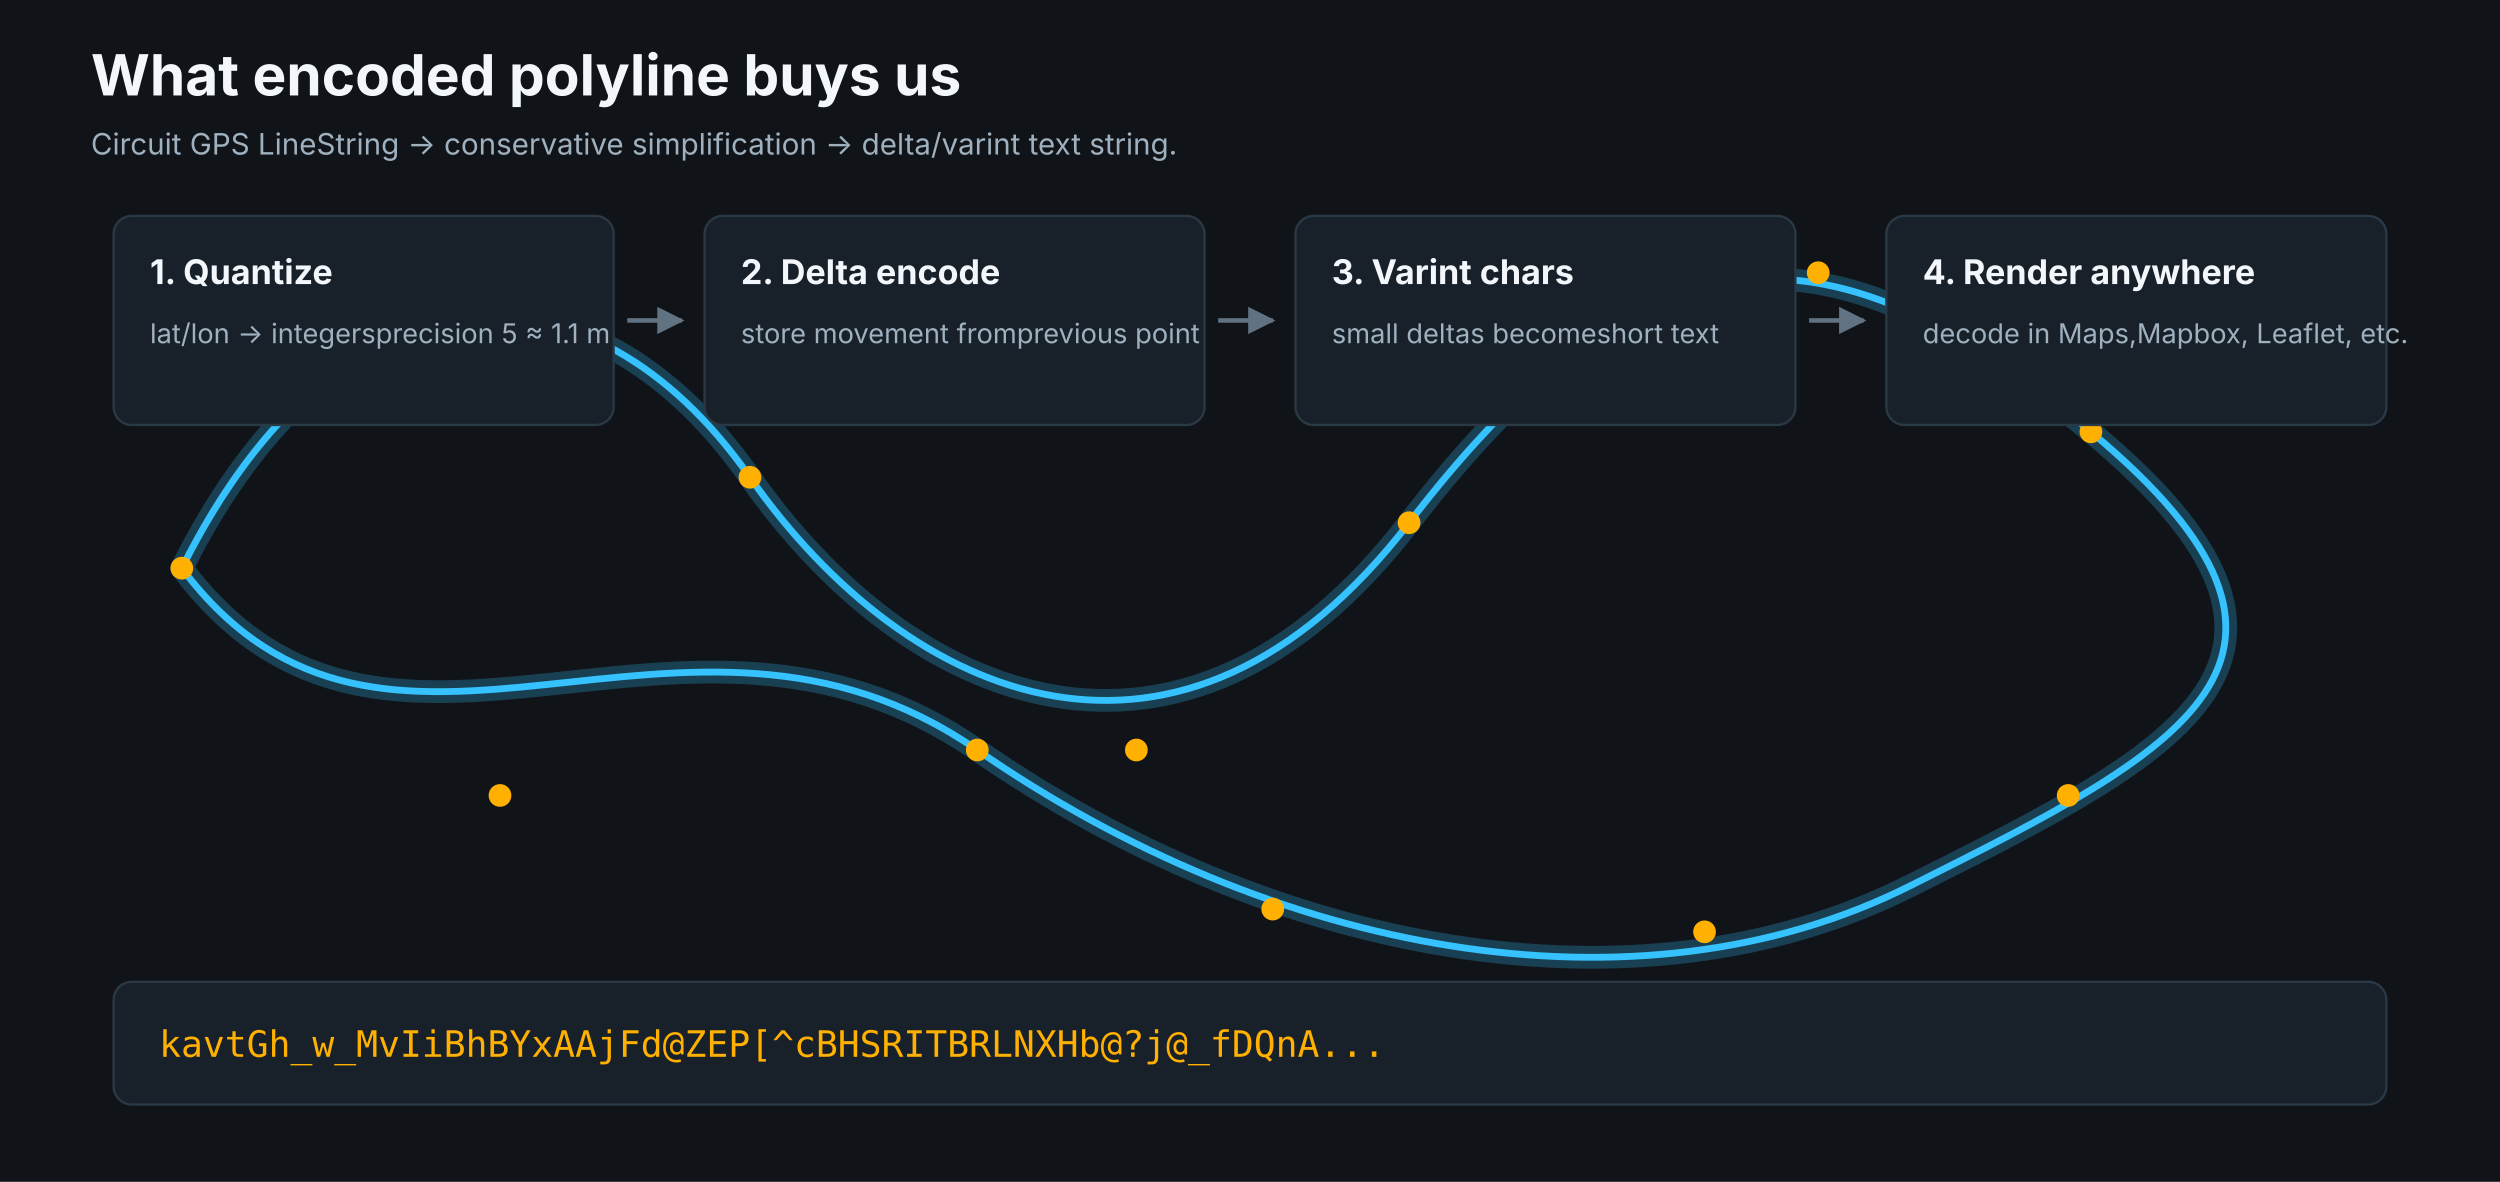
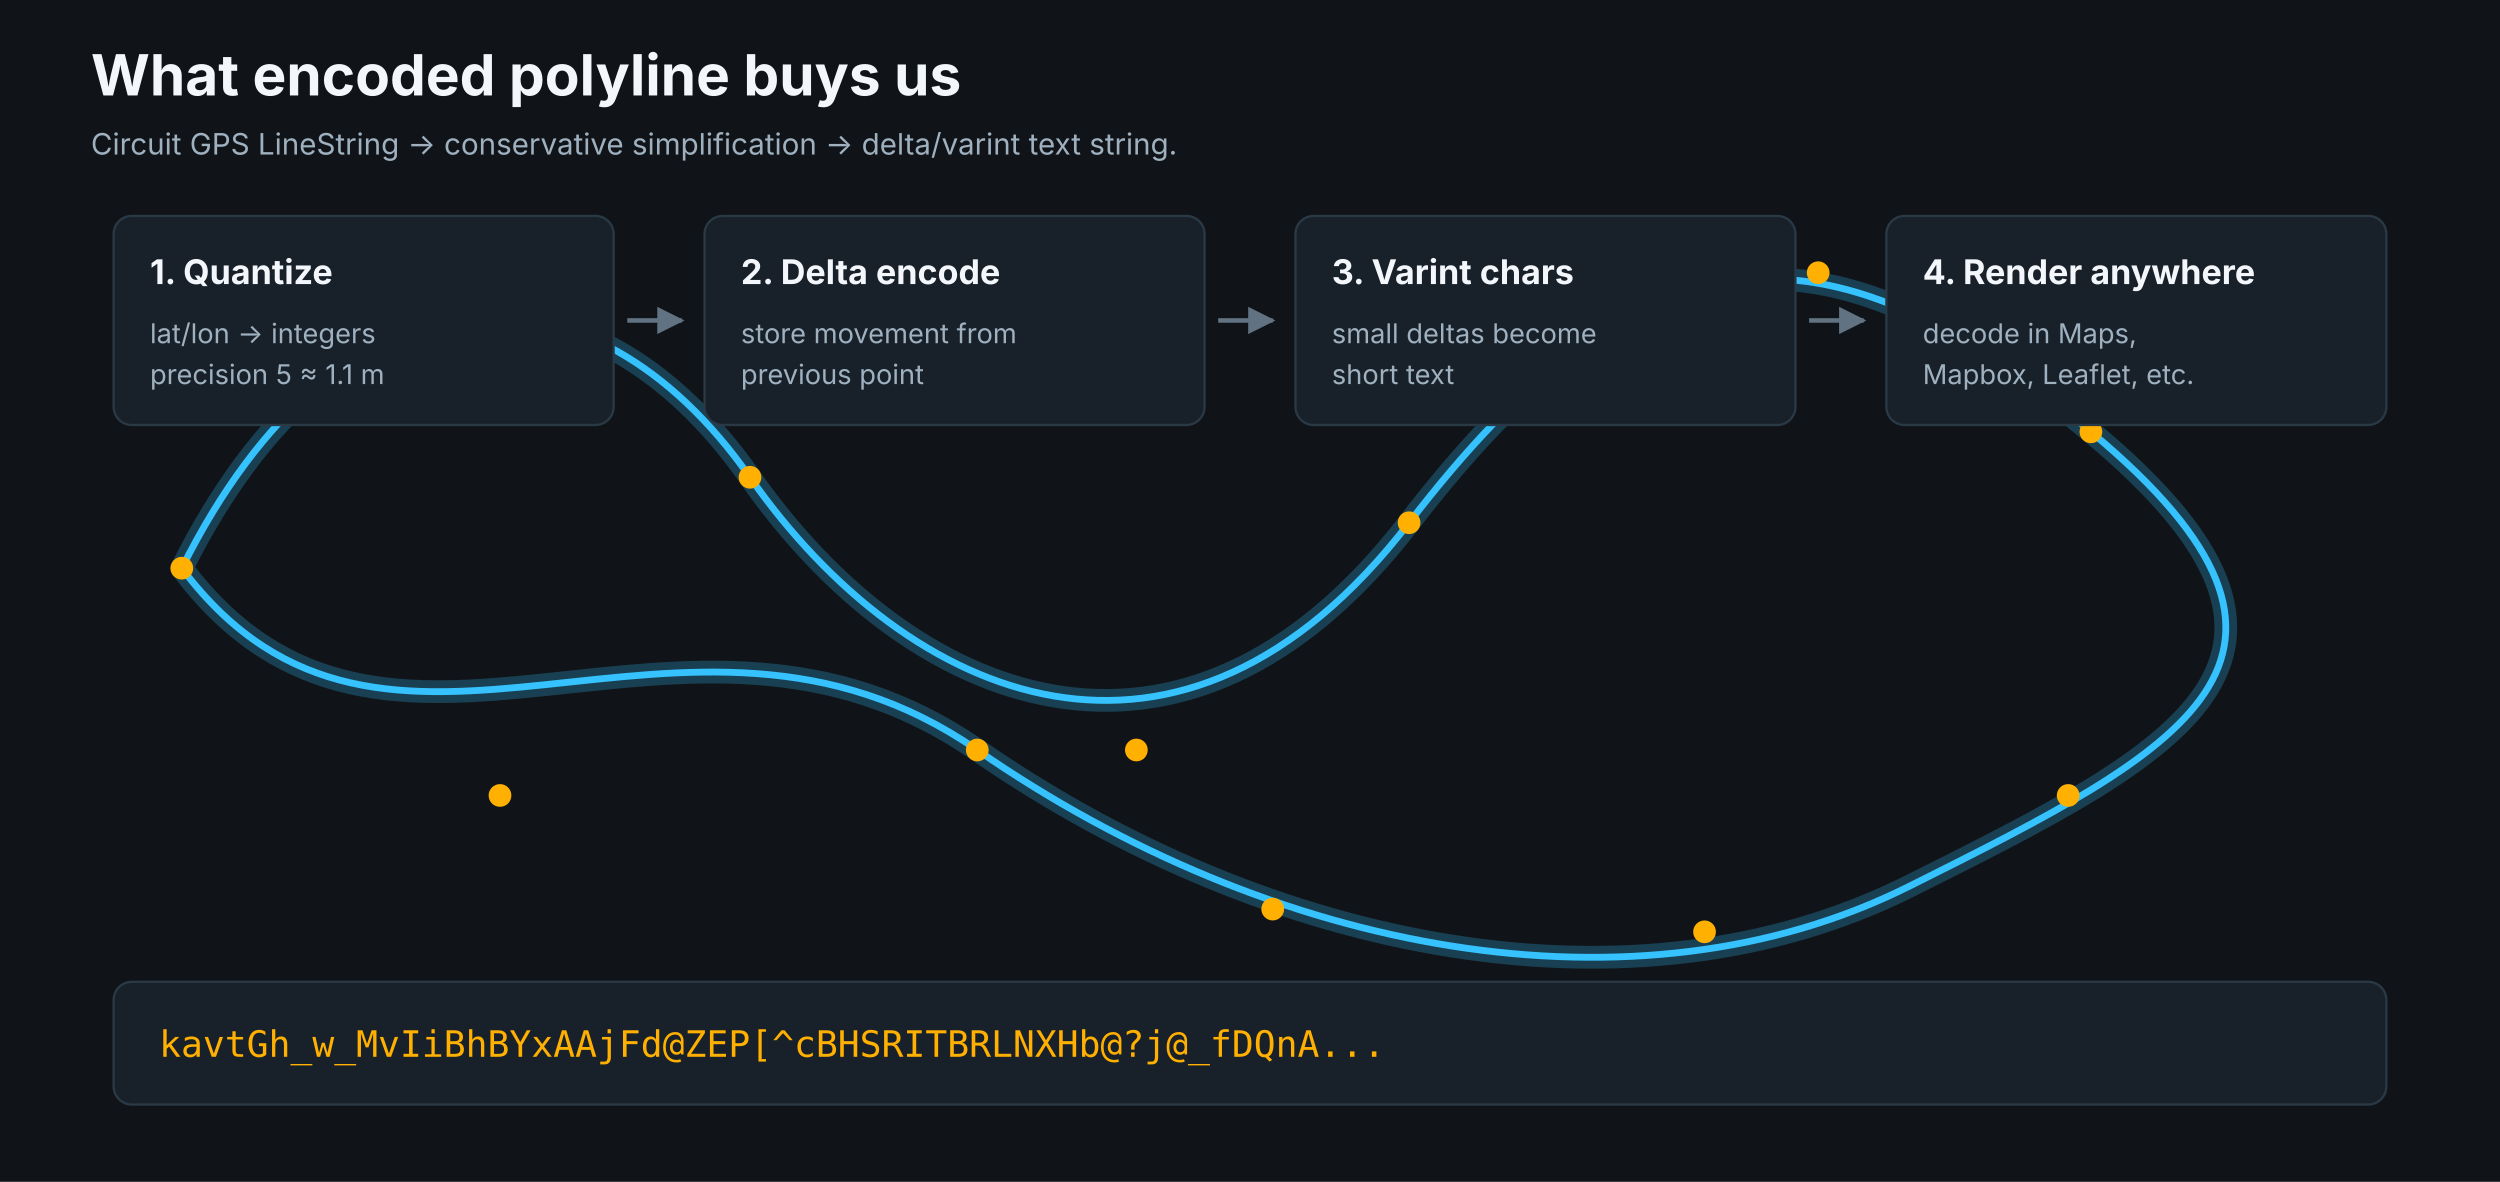
<svg xmlns="http://www.w3.org/2000/svg" width="1100" height="520" viewBox="0 0 1100 520">
  <rect width="100%" height="100%" fill="#101418" />
  <defs>
    <marker id="arrow" viewBox="0 0 10 10" refX="9" refY="5" markerWidth="6" markerHeight="6" orient="auto-start-reverse">
      <path d="M 0 0 L 10 5 L 0 10 z" fill="#617282" />
    </marker>
  </defs>
  <text x="40" y="42" fill="#f3f7fb" font-family="Inter,Arial" font-size="25" font-weight="700">What encoded polyline buys us</text>
  <text x="40" y="68" fill="#9fb0bf" font-family="Inter,Arial" font-size="13">Circuit GPS LineString → conservative simplification → delta/varint text string.</text>
  <path d="M 80 250 C 150 110, 260 110, 330 210 S 520 360, 620 230 S 800 90, 920 190 S 960 330, 840 390 S 560 420, 430 330 S 170 370, 80 250" fill="none" stroke="#35c2ff" stroke-width="10" stroke-linecap="round" stroke-linejoin="round" opacity="0.25" />
  <path d="M 80 250 C 150 110, 260 110, 330 210 S 520 360, 620 230 S 800 90, 920 190 S 960 330, 840 390 S 560 420, 430 330 S 170 370, 80 250" fill="none" stroke="#35c2ff" stroke-width="3" stroke-linecap="round" stroke-linejoin="round" />
  <circle cx="80" cy="250" r="5" fill="#ffb000" />
  <circle cx="190" cy="150" r="5" fill="#ffb000" />
  <circle cx="330" cy="210" r="5" fill="#ffb000" />
  <circle cx="500" cy="330" r="5" fill="#ffb000" />
  <circle cx="620" cy="230" r="5" fill="#ffb000" />
  <circle cx="800" cy="120" r="5" fill="#ffb000" />
  <circle cx="920" cy="190" r="5" fill="#ffb000" />
  <circle cx="910" cy="350" r="5" fill="#ffb000" />
  <circle cx="750" cy="410" r="5" fill="#ffb000" />
  <circle cx="560" cy="400" r="5" fill="#ffb000" />
  <circle cx="430" cy="330" r="5" fill="#ffb000" />
  <circle cx="220" cy="350" r="5" fill="#ffb000" />
  <rect x="50" y="95" width="220" height="92" rx="8" fill="#18212a" stroke="#2a3946" />
  <text x="66" y="125" fill="#f3f7fb" font-family="Inter,Arial" font-size="15" font-weight="700">1. Quantize</text>
-   <text x="66" y="151" fill="#9fb0bf" font-family="Inter,Arial" font-size="12">lat/lon → integers
- precision 5 ≈ 1.1 m</text>
+   <text x="66" y="151" fill="#9fb0bf" font-family="Inter,Arial" font-size="12">lat/lon → integers</text>
+   <text x="66" y="169" fill="#9fb0bf" font-family="Inter,Arial" font-size="12">precision 5 ≈ 1.1 m</text>
  <path d="M 276 141 L 300 141" stroke="#617282" stroke-width="2" marker-end="url(#arrow)" />
  <rect x="310" y="95" width="220" height="92" rx="8" fill="#18212a" stroke="#2a3946" />
  <text x="326" y="125" fill="#f3f7fb" font-family="Inter,Arial" font-size="15" font-weight="700">2. Delta encode</text>
-   <text x="326" y="151" fill="#9fb0bf" font-family="Inter,Arial" font-size="12">store movement from
- previous point</text>
+   <text x="326" y="151" fill="#9fb0bf" font-family="Inter,Arial" font-size="12">store movement from</text>
+   <text x="326" y="169" fill="#9fb0bf" font-family="Inter,Arial" font-size="12">previous point</text>
  <path d="M 536 141 L 560 141" stroke="#617282" stroke-width="2" marker-end="url(#arrow)" />
  <rect x="570" y="95" width="220" height="92" rx="8" fill="#18212a" stroke="#2a3946" />
  <text x="586" y="125" fill="#f3f7fb" font-family="Inter,Arial" font-size="15" font-weight="700">3. Varint chars</text>
-   <text x="586" y="151" fill="#9fb0bf" font-family="Inter,Arial" font-size="12">small deltas become
- short text</text>
+   <text x="586" y="151" fill="#9fb0bf" font-family="Inter,Arial" font-size="12">small deltas become</text>
+   <text x="586" y="169" fill="#9fb0bf" font-family="Inter,Arial" font-size="12">short text</text>
  <path d="M 796 141 L 820 141" stroke="#617282" stroke-width="2" marker-end="url(#arrow)" />
  <rect x="830" y="95" width="220" height="92" rx="8" fill="#18212a" stroke="#2a3946" />
  <text x="846" y="125" fill="#f3f7fb" font-family="Inter,Arial" font-size="15" font-weight="700">4. Render anywhere</text>
-   <text x="846" y="151" fill="#9fb0bf" font-family="Inter,Arial" font-size="12">decode in Maps,
- Mapbox, Leaflet, etc.</text>
+   <text x="846" y="151" fill="#9fb0bf" font-family="Inter,Arial" font-size="12">decode in Maps,</text>
+   <text x="846" y="169" fill="#9fb0bf" font-family="Inter,Arial" font-size="12">Mapbox, Leaflet, etc.</text>
  <rect x="50" y="432" width="1000" height="54" rx="8" fill="#18212a" stroke="#2a3946" />
  <text x="70" y="465" fill="#ffb000" font-family="JetBrains Mono,monospace" font-size="16">kavtGh_w_MvIiBhBYxAAjFd@ZEP[^cBHSRITBRLNXHb@?j@_fDQnA...</text>
</svg>
